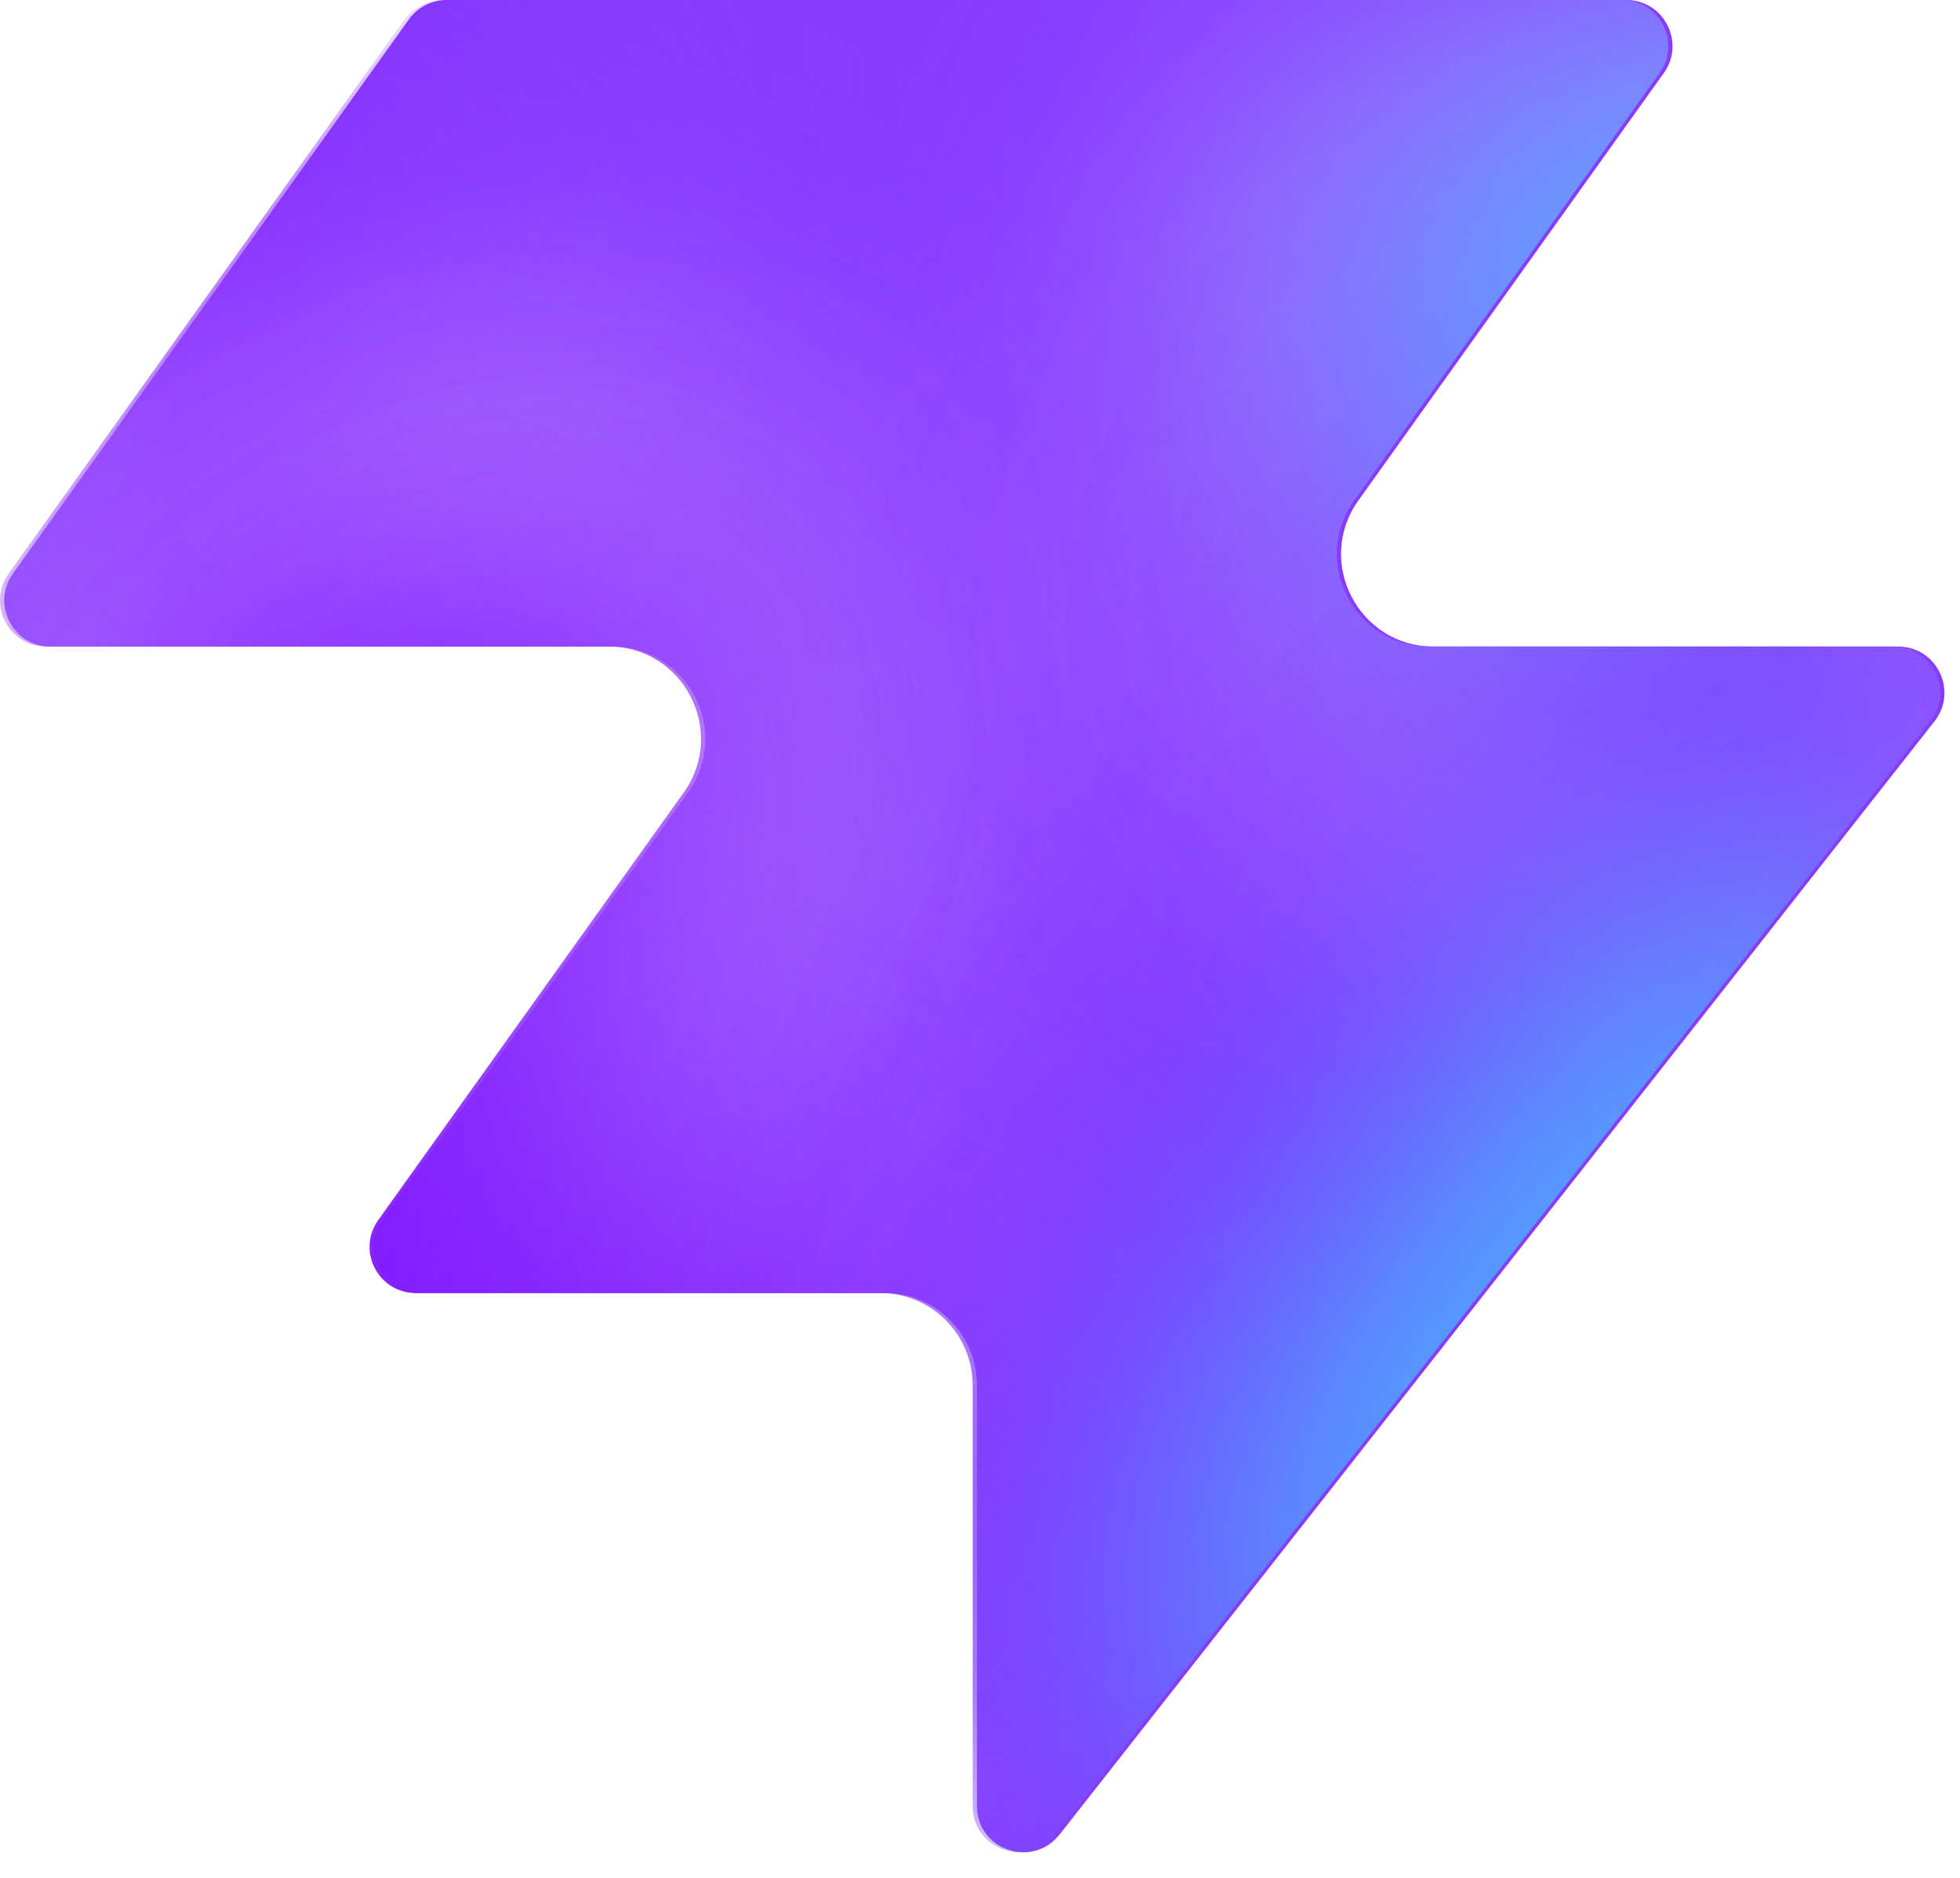
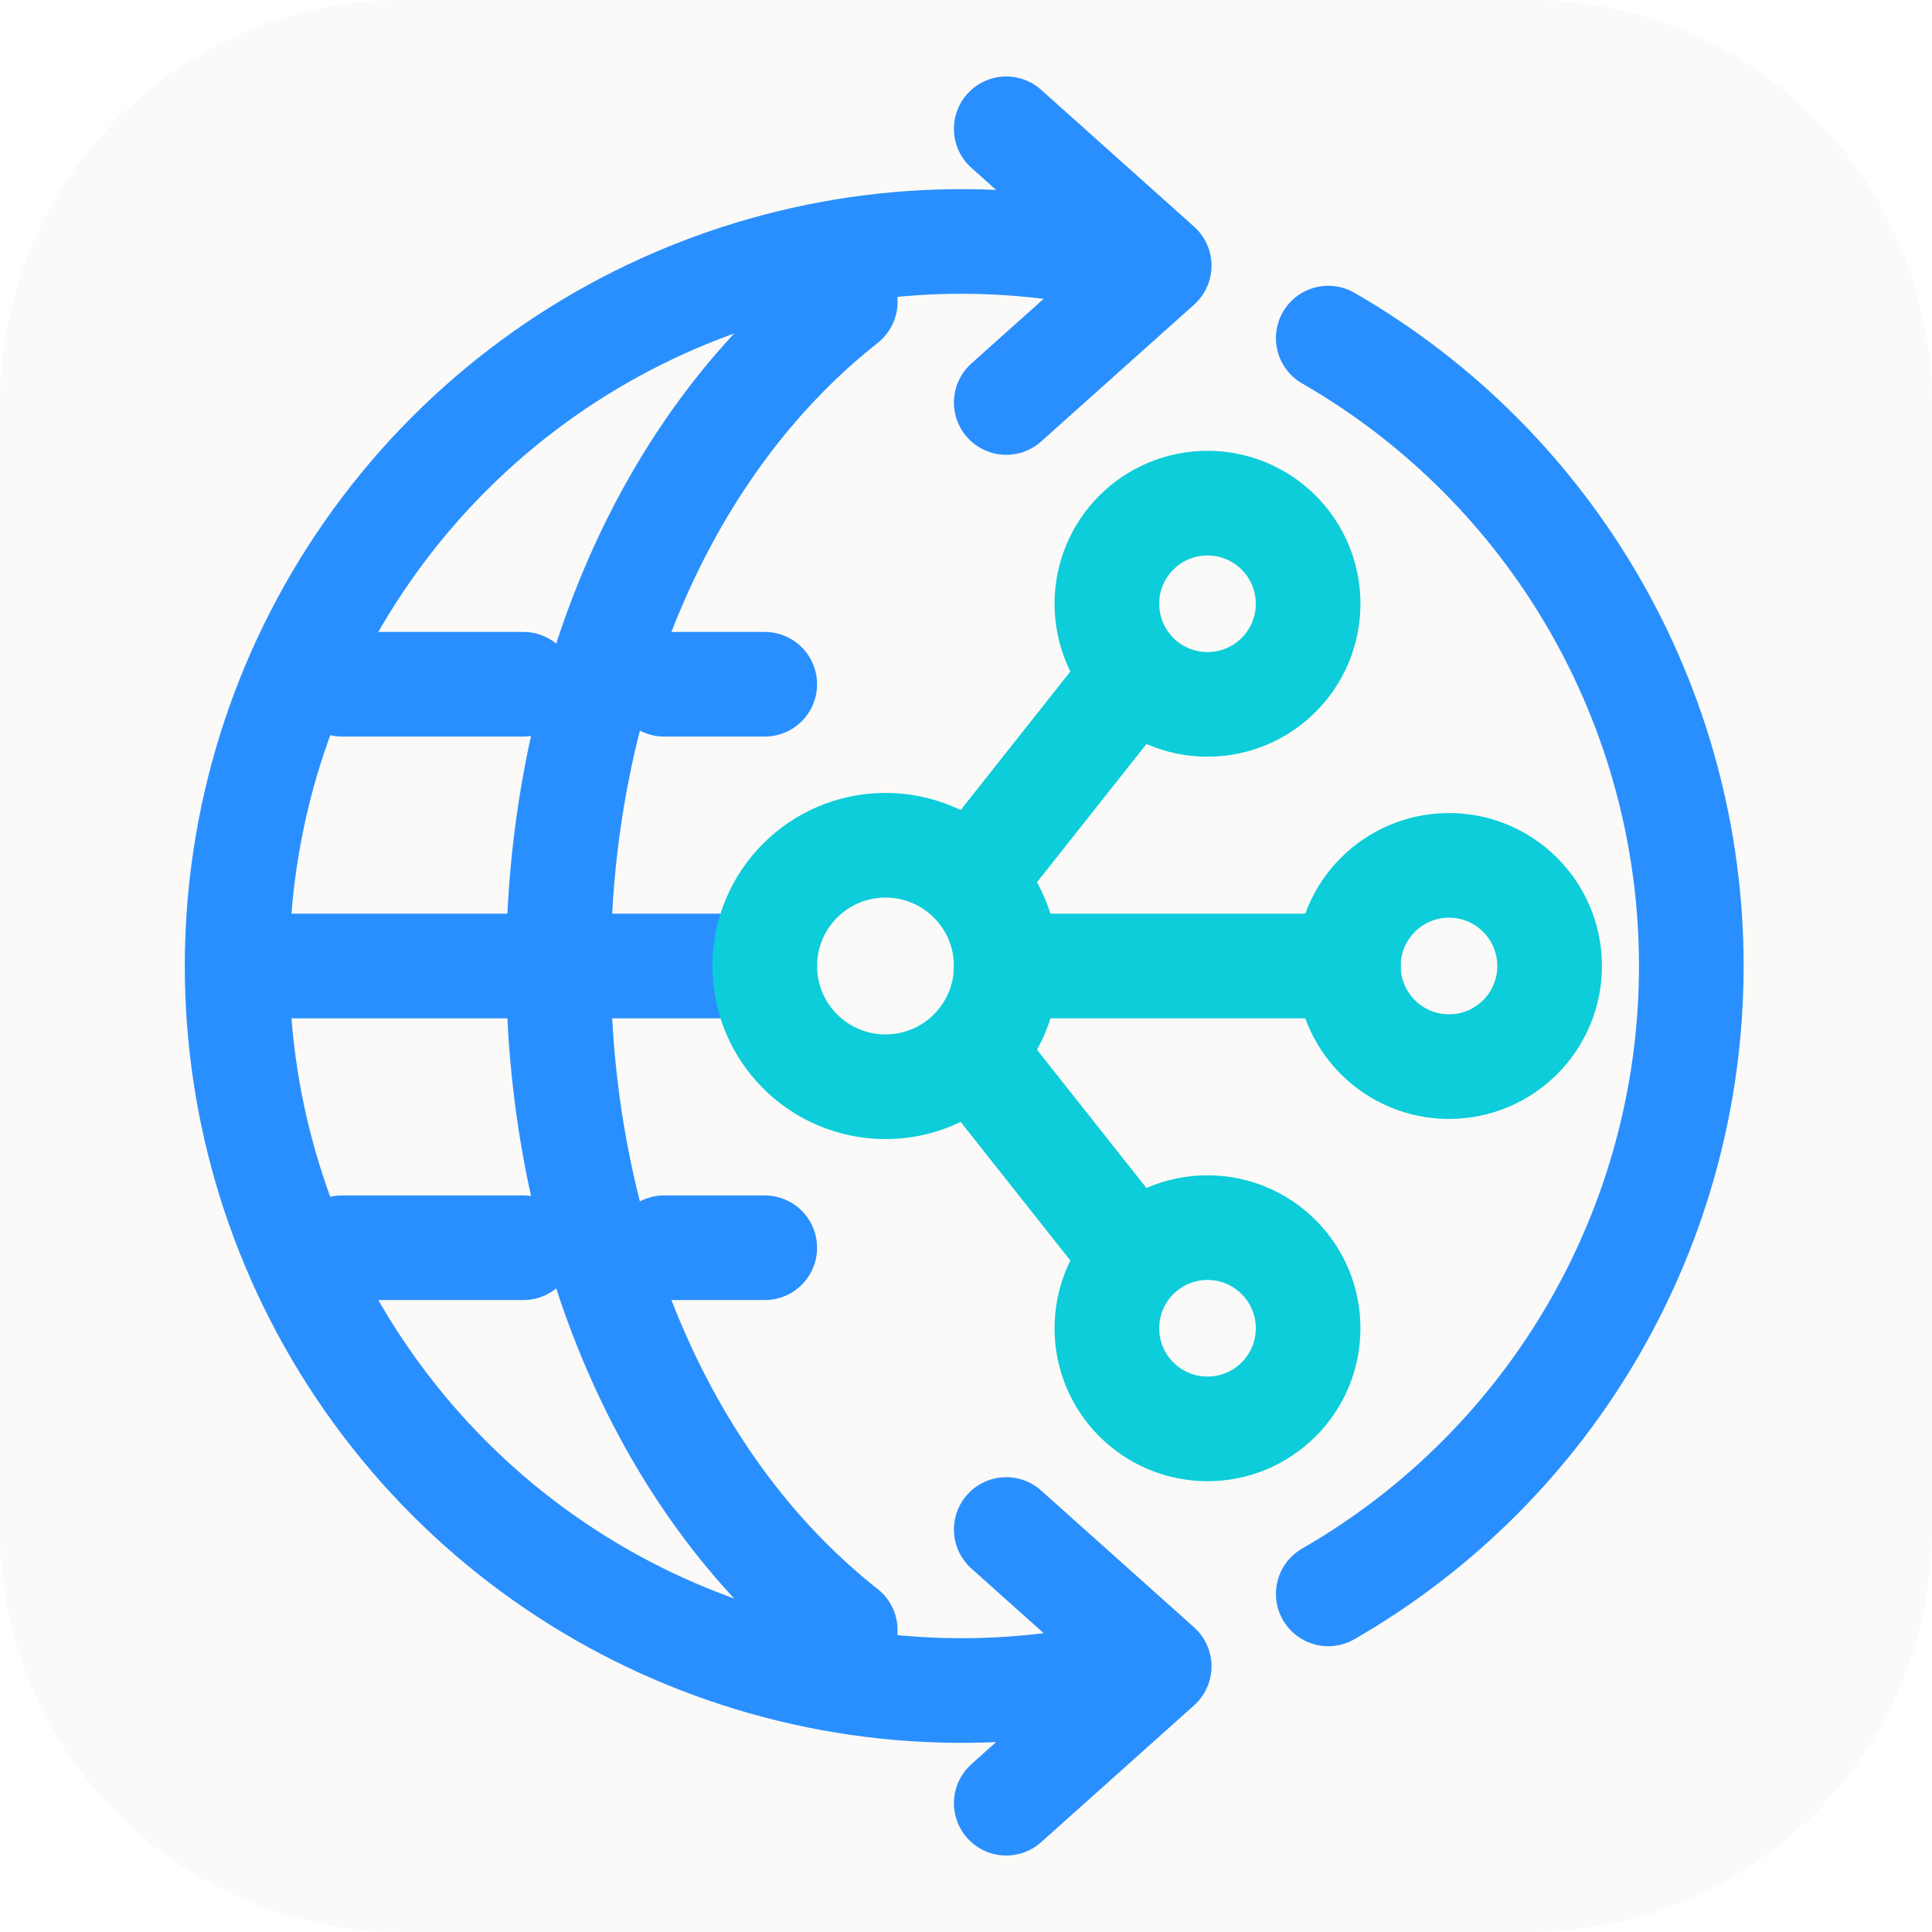
- <svg xmlns="http://www.w3.org/2000/svg" width="48" height="46" fill="none" viewBox="0 0 48 46">
-   <path fill="#863bff" d="M25.946 44.938c-.664.845-2.021.375-2.021-.698V33.937a2.26 2.26 0 0 0-2.262-2.262H10.287c-.92 0-1.456-1.04-.92-1.788l7.48-10.471c1.07-1.497 0-3.578-1.842-3.578H1.237c-.92 0-1.456-1.04-.92-1.788L10.013.474c.214-.297.556-.474.92-.474h28.894c.92 0 1.456 1.04.92 1.788l-7.48 10.471c-1.07 1.498 0 3.579 1.842 3.579h11.377c.943 0 1.473 1.088.89 1.83L25.947 44.94z" style="fill:#863bff;fill:color(display-p3 .525 .23 1);fill-opacity:1" />
-   <mask id="a" width="48" height="46" x="0" y="0" maskUnits="userSpaceOnUse" style="mask-type:alpha">
-     <path fill="#000" d="M25.842 44.938c-.664.844-2.021.375-2.021-.698V33.937a2.26 2.26 0 0 0-2.262-2.262H10.183c-.92 0-1.456-1.04-.92-1.788l7.48-10.471c1.07-1.498 0-3.579-1.842-3.579H1.133c-.92 0-1.456-1.04-.92-1.787L9.91.473c.214-.297.556-.474.92-.474h28.894c.92 0 1.456 1.04.92 1.788l-7.48 10.471c-1.07 1.498 0 3.578 1.842 3.578h11.377c.943 0 1.473 1.088.89 1.832L25.843 44.94z" style="fill:#000;fill-opacity:1" />
-   </mask>
-   <g mask="url(#a)">
-     <g filter="url(#b)">
-       <ellipse cx="5.508" cy="14.704" fill="#ede6ff" rx="5.508" ry="14.704" style="fill:#ede6ff;fill:color(display-p3 .927 .903 1);fill-opacity:1" transform="matrix(.00324 1 1 -.00324 -4.47 31.516)" />
-     </g>
-     <g filter="url(#c)">
-       <ellipse cx="10.399" cy="29.851" fill="#ede6ff" rx="10.399" ry="29.851" style="fill:#ede6ff;fill:color(display-p3 .927 .903 1);fill-opacity:1" transform="matrix(.00324 1 1 -.00324 -39.328 7.883)" />
-     </g>
-     <g filter="url(#d)">
-       <ellipse cx="5.508" cy="30.487" fill="#7e14ff" rx="5.508" ry="30.487" style="fill:#7e14ff;fill:color(display-p3 .492 .077 1);fill-opacity:1" transform="rotate(89.814 -25.913 -14.639)scale(1 -1)" />
-     </g>
-     <g filter="url(#e)">
-       <ellipse cx="5.508" cy="30.599" fill="#7e14ff" rx="5.508" ry="30.599" style="fill:#7e14ff;fill:color(display-p3 .492 .077 1);fill-opacity:1" transform="rotate(89.814 -32.644 -3.334)scale(1 -1)" />
-     </g>
-     <g filter="url(#f)">
-       <ellipse cx="5.508" cy="30.599" fill="#7e14ff" rx="5.508" ry="30.599" style="fill:#7e14ff;fill:color(display-p3 .492 .077 1);fill-opacity:1" transform="matrix(.00324 1 1 -.00324 -34.34 30.47)" />
-     </g>
-     <g filter="url(#g)">
-       <ellipse cx="14.072" cy="22.078" fill="#ede6ff" rx="14.072" ry="22.078" style="fill:#ede6ff;fill:color(display-p3 .927 .903 1);fill-opacity:1" transform="rotate(93.35 24.506 48.493)scale(-1 1)" />
-     </g>
-     <g filter="url(#h)">
-       <ellipse cx="3.47" cy="21.501" fill="#7e14ff" rx="3.47" ry="21.501" style="fill:#7e14ff;fill:color(display-p3 .492 .077 1);fill-opacity:1" transform="rotate(89.009 28.708 47.59)scale(-1 1)" />
-     </g>
-     <g filter="url(#i)">
-       <ellipse cx="3.47" cy="21.501" fill="#7e14ff" rx="3.47" ry="21.501" style="fill:#7e14ff;fill:color(display-p3 .492 .077 1);fill-opacity:1" transform="rotate(89.009 28.708 47.59)scale(-1 1)" />
-     </g>
-     <g filter="url(#j)">
-       <ellipse cx=".387" cy="8.972" fill="#7e14ff" rx="4.407" ry="29.108" style="fill:#7e14ff;fill:color(display-p3 .492 .077 1);fill-opacity:1" transform="rotate(39.51 .387 8.972)" />
-     </g>
-     <g filter="url(#k)">
-       <ellipse cx="47.523" cy="-6.092" fill="#7e14ff" rx="4.407" ry="29.108" style="fill:#7e14ff;fill:color(display-p3 .492 .077 1);fill-opacity:1" transform="rotate(37.892 47.523 -6.092)" />
-     </g>
-     <g filter="url(#l)">
-       <ellipse cx="41.412" cy="6.333" fill="#47bfff" rx="5.971" ry="9.665" style="fill:#47bfff;fill:color(display-p3 .28 .748 1);fill-opacity:1" transform="rotate(37.892 41.412 6.333)" />
-     </g>
-     <g filter="url(#m)">
-       <ellipse cx="-1.879" cy="38.332" fill="#7e14ff" rx="4.407" ry="29.108" style="fill:#7e14ff;fill:color(display-p3 .492 .077 1);fill-opacity:1" transform="rotate(37.892 -1.88 38.332)" />
-     </g>
-     <g filter="url(#n)">
-       <ellipse cx="-1.879" cy="38.332" fill="#7e14ff" rx="4.407" ry="29.108" style="fill:#7e14ff;fill:color(display-p3 .492 .077 1);fill-opacity:1" transform="rotate(37.892 -1.88 38.332)" />
-     </g>
-     <g filter="url(#o)">
-       <ellipse cx="35.651" cy="29.907" fill="#7e14ff" rx="4.407" ry="29.108" style="fill:#7e14ff;fill:color(display-p3 .492 .077 1);fill-opacity:1" transform="rotate(37.892 35.651 29.907)" />
-     </g>
-     <g filter="url(#p)">
-       <ellipse cx="38.418" cy="32.4" fill="#47bfff" rx="5.971" ry="15.297" style="fill:#47bfff;fill:color(display-p3 .28 .748 1);fill-opacity:1" transform="rotate(37.892 38.418 32.4)" />
-     </g>
+ <svg xmlns="http://www.w3.org/2000/svg" viewBox="0 0 48 48" fill="none" stroke-width="2.6" stroke-linecap="round" stroke-linejoin="round">
+   <rect width="48" height="48" rx="10" fill="#FBFAF8" stroke="none" />
+   <g stroke="#2A8FFE">
+     <path d="M28.5 6.6A18 18 0 1 0 28.5 41.4" />
+     <path d="M25 3.2 28.8 6.6 25 10" />
+     <path d="M25 38 28.8 41.4 25 44.8" />
+     <path d="M33 8.4A18 18 0 0 1 33 39.6" />
+     <path d="M21 7.5C11.5 15 11.5 33 21 40.5" />
+     <path d="M8.5 17h4.5M16.5 17h2.5M6.5 24h12.5M8.5 31h4.5M16.5 31h2.5" />
  </g>
-   <defs>
-     <filter id="b" width="60.045" height="41.654" x="-19.77" y="16.149" color-interpolation-filters="sRGB" filterUnits="userSpaceOnUse">
-       <feFlood flood-opacity="0" result="BackgroundImageFix" />
-       <feBlend in="SourceGraphic" in2="BackgroundImageFix" result="shape" />
-       <feGaussianBlur result="effect1_foregroundBlur_2002_17158" stdDeviation="7.659" />
-     </filter>
-     <filter id="c" width="90.34" height="51.437" x="-54.613" y="-7.533" color-interpolation-filters="sRGB" filterUnits="userSpaceOnUse">
-       <feFlood flood-opacity="0" result="BackgroundImageFix" />
-       <feBlend in="SourceGraphic" in2="BackgroundImageFix" result="shape" />
-       <feGaussianBlur result="effect1_foregroundBlur_2002_17158" stdDeviation="7.659" />
-     </filter>
-     <filter id="d" width="79.355" height="29.4" x="-49.64" y="2.03" color-interpolation-filters="sRGB" filterUnits="userSpaceOnUse">
-       <feFlood flood-opacity="0" result="BackgroundImageFix" />
-       <feBlend in="SourceGraphic" in2="BackgroundImageFix" result="shape" />
-       <feGaussianBlur result="effect1_foregroundBlur_2002_17158" stdDeviation="4.596" />
-     </filter>
-     <filter id="e" width="79.579" height="29.4" x="-45.045" y="20.029" color-interpolation-filters="sRGB" filterUnits="userSpaceOnUse">
-       <feFlood flood-opacity="0" result="BackgroundImageFix" />
-       <feBlend in="SourceGraphic" in2="BackgroundImageFix" result="shape" />
-       <feGaussianBlur result="effect1_foregroundBlur_2002_17158" stdDeviation="4.596" />
-     </filter>
-     <filter id="f" width="79.579" height="29.4" x="-43.513" y="21.178" color-interpolation-filters="sRGB" filterUnits="userSpaceOnUse">
-       <feFlood flood-opacity="0" result="BackgroundImageFix" />
-       <feBlend in="SourceGraphic" in2="BackgroundImageFix" result="shape" />
-       <feGaussianBlur result="effect1_foregroundBlur_2002_17158" stdDeviation="4.596" />
-     </filter>
-     <filter id="g" width="74.749" height="58.852" x="15.756" y="-17.901" color-interpolation-filters="sRGB" filterUnits="userSpaceOnUse">
-       <feFlood flood-opacity="0" result="BackgroundImageFix" />
-       <feBlend in="SourceGraphic" in2="BackgroundImageFix" result="shape" />
-       <feGaussianBlur result="effect1_foregroundBlur_2002_17158" stdDeviation="7.659" />
-     </filter>
-     <filter id="h" width="61.377" height="25.362" x="23.548" y="2.284" color-interpolation-filters="sRGB" filterUnits="userSpaceOnUse">
-       <feFlood flood-opacity="0" result="BackgroundImageFix" />
-       <feBlend in="SourceGraphic" in2="BackgroundImageFix" result="shape" />
-       <feGaussianBlur result="effect1_foregroundBlur_2002_17158" stdDeviation="4.596" />
-     </filter>
-     <filter id="i" width="61.377" height="25.362" x="23.548" y="2.284" color-interpolation-filters="sRGB" filterUnits="userSpaceOnUse">
-       <feFlood flood-opacity="0" result="BackgroundImageFix" />
-       <feBlend in="SourceGraphic" in2="BackgroundImageFix" result="shape" />
-       <feGaussianBlur result="effect1_foregroundBlur_2002_17158" stdDeviation="4.596" />
-     </filter>
-     <filter id="j" width="56.045" height="63.649" x="-27.636" y="-22.853" color-interpolation-filters="sRGB" filterUnits="userSpaceOnUse">
-       <feFlood flood-opacity="0" result="BackgroundImageFix" />
-       <feBlend in="SourceGraphic" in2="BackgroundImageFix" result="shape" />
-       <feGaussianBlur result="effect1_foregroundBlur_2002_17158" stdDeviation="4.596" />
-     </filter>
-     <filter id="k" width="54.814" height="64.646" x="20.116" y="-38.415" color-interpolation-filters="sRGB" filterUnits="userSpaceOnUse">
-       <feFlood flood-opacity="0" result="BackgroundImageFix" />
-       <feBlend in="SourceGraphic" in2="BackgroundImageFix" result="shape" />
-       <feGaussianBlur result="effect1_foregroundBlur_2002_17158" stdDeviation="4.596" />
-     </filter>
-     <filter id="l" width="33.541" height="35.313" x="24.641" y="-11.323" color-interpolation-filters="sRGB" filterUnits="userSpaceOnUse">
-       <feFlood flood-opacity="0" result="BackgroundImageFix" />
-       <feBlend in="SourceGraphic" in2="BackgroundImageFix" result="shape" />
-       <feGaussianBlur result="effect1_foregroundBlur_2002_17158" stdDeviation="4.596" />
-     </filter>
-     <filter id="m" width="54.814" height="64.646" x="-29.286" y="6.009" color-interpolation-filters="sRGB" filterUnits="userSpaceOnUse">
-       <feFlood flood-opacity="0" result="BackgroundImageFix" />
-       <feBlend in="SourceGraphic" in2="BackgroundImageFix" result="shape" />
-       <feGaussianBlur result="effect1_foregroundBlur_2002_17158" stdDeviation="4.596" />
-     </filter>
-     <filter id="n" width="54.814" height="64.646" x="-29.286" y="6.009" color-interpolation-filters="sRGB" filterUnits="userSpaceOnUse">
-       <feFlood flood-opacity="0" result="BackgroundImageFix" />
-       <feBlend in="SourceGraphic" in2="BackgroundImageFix" result="shape" />
-       <feGaussianBlur result="effect1_foregroundBlur_2002_17158" stdDeviation="4.596" />
-     </filter>
-     <filter id="o" width="54.814" height="64.646" x="8.244" y="-2.416" color-interpolation-filters="sRGB" filterUnits="userSpaceOnUse">
-       <feFlood flood-opacity="0" result="BackgroundImageFix" />
-       <feBlend in="SourceGraphic" in2="BackgroundImageFix" result="shape" />
-       <feGaussianBlur result="effect1_foregroundBlur_2002_17158" stdDeviation="4.596" />
-     </filter>
-     <filter id="p" width="39.409" height="43.623" x="18.713" y="10.588" color-interpolation-filters="sRGB" filterUnits="userSpaceOnUse">
-       <feFlood flood-opacity="0" result="BackgroundImageFix" />
-       <feBlend in="SourceGraphic" in2="BackgroundImageFix" result="shape" />
-       <feGaussianBlur result="effect1_foregroundBlur_2002_17158" stdDeviation="4.596" />
-     </filter>
-   </defs>
+   <g stroke="#0CCDD9">
+     <circle cx="22" cy="24" r="3" />
+     <path d="M24.2 21.8 28 17M25 24h8.5M24.2 26.2 28 31" />
+     <circle cx="30" cy="15" r="2.5" />
+     <circle cx="36" cy="24" r="2.5" />
+     <circle cx="30" cy="33" r="2.5" />
+   </g>
</svg>
